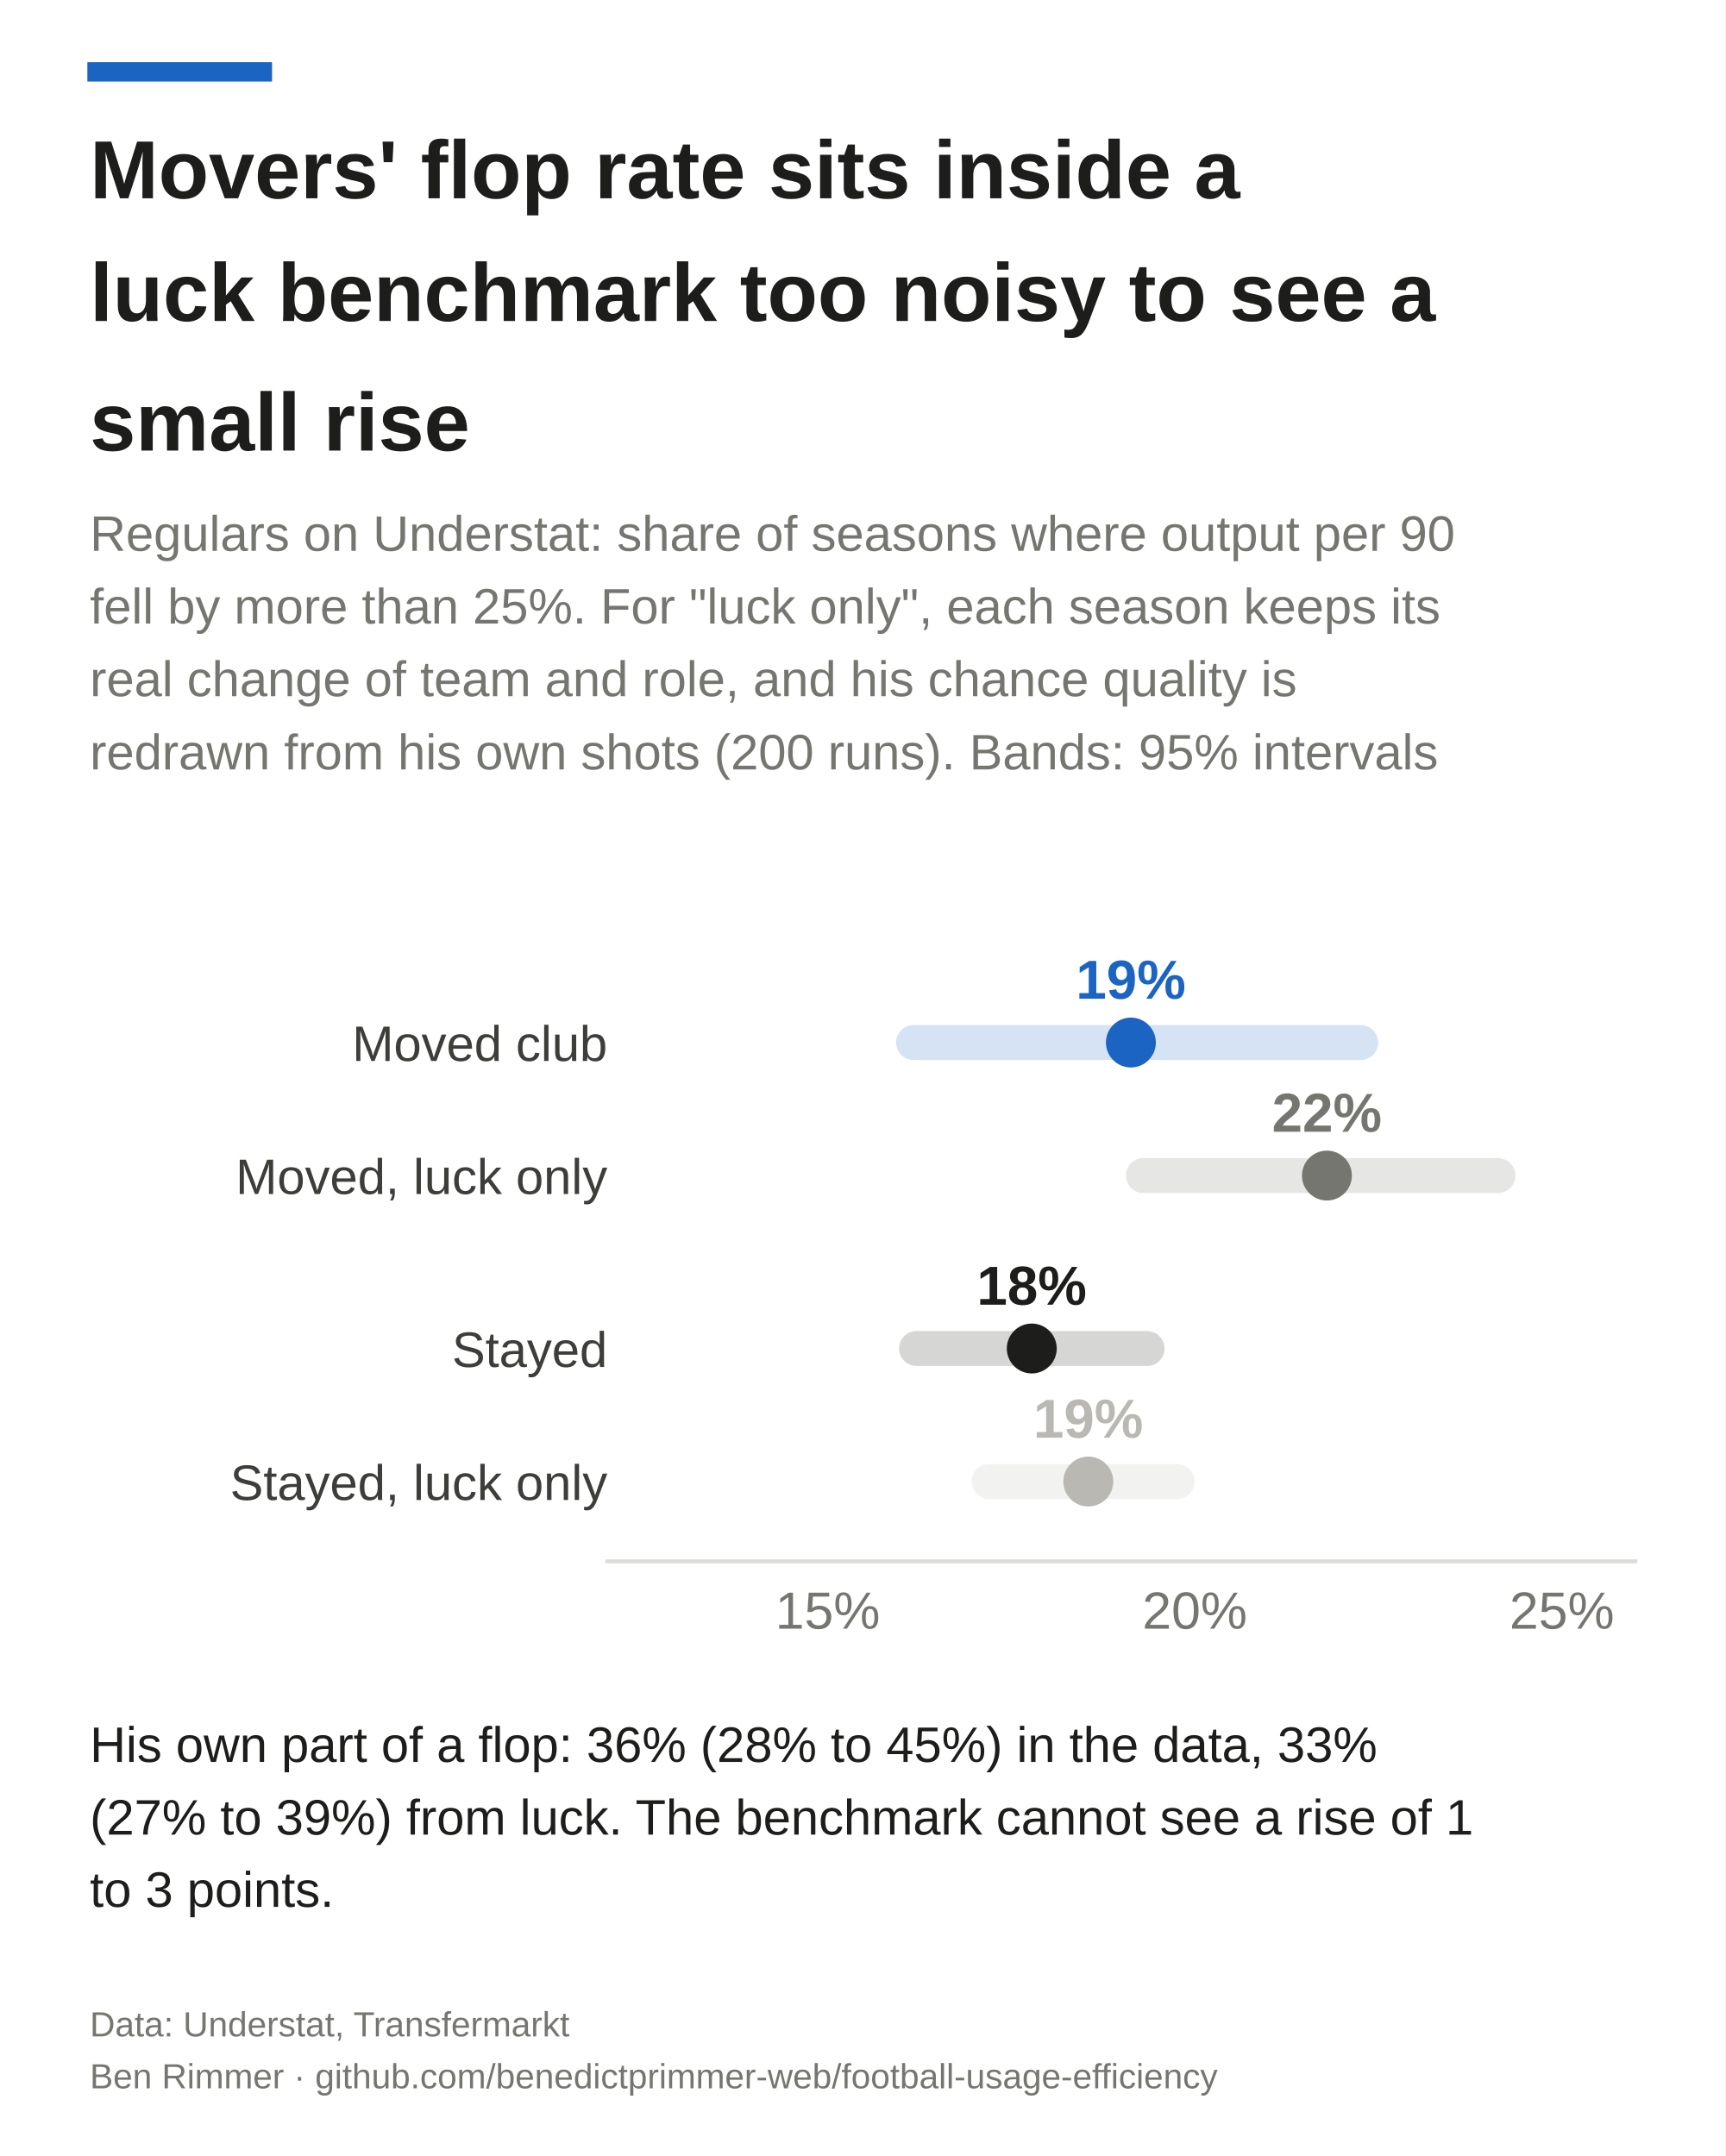
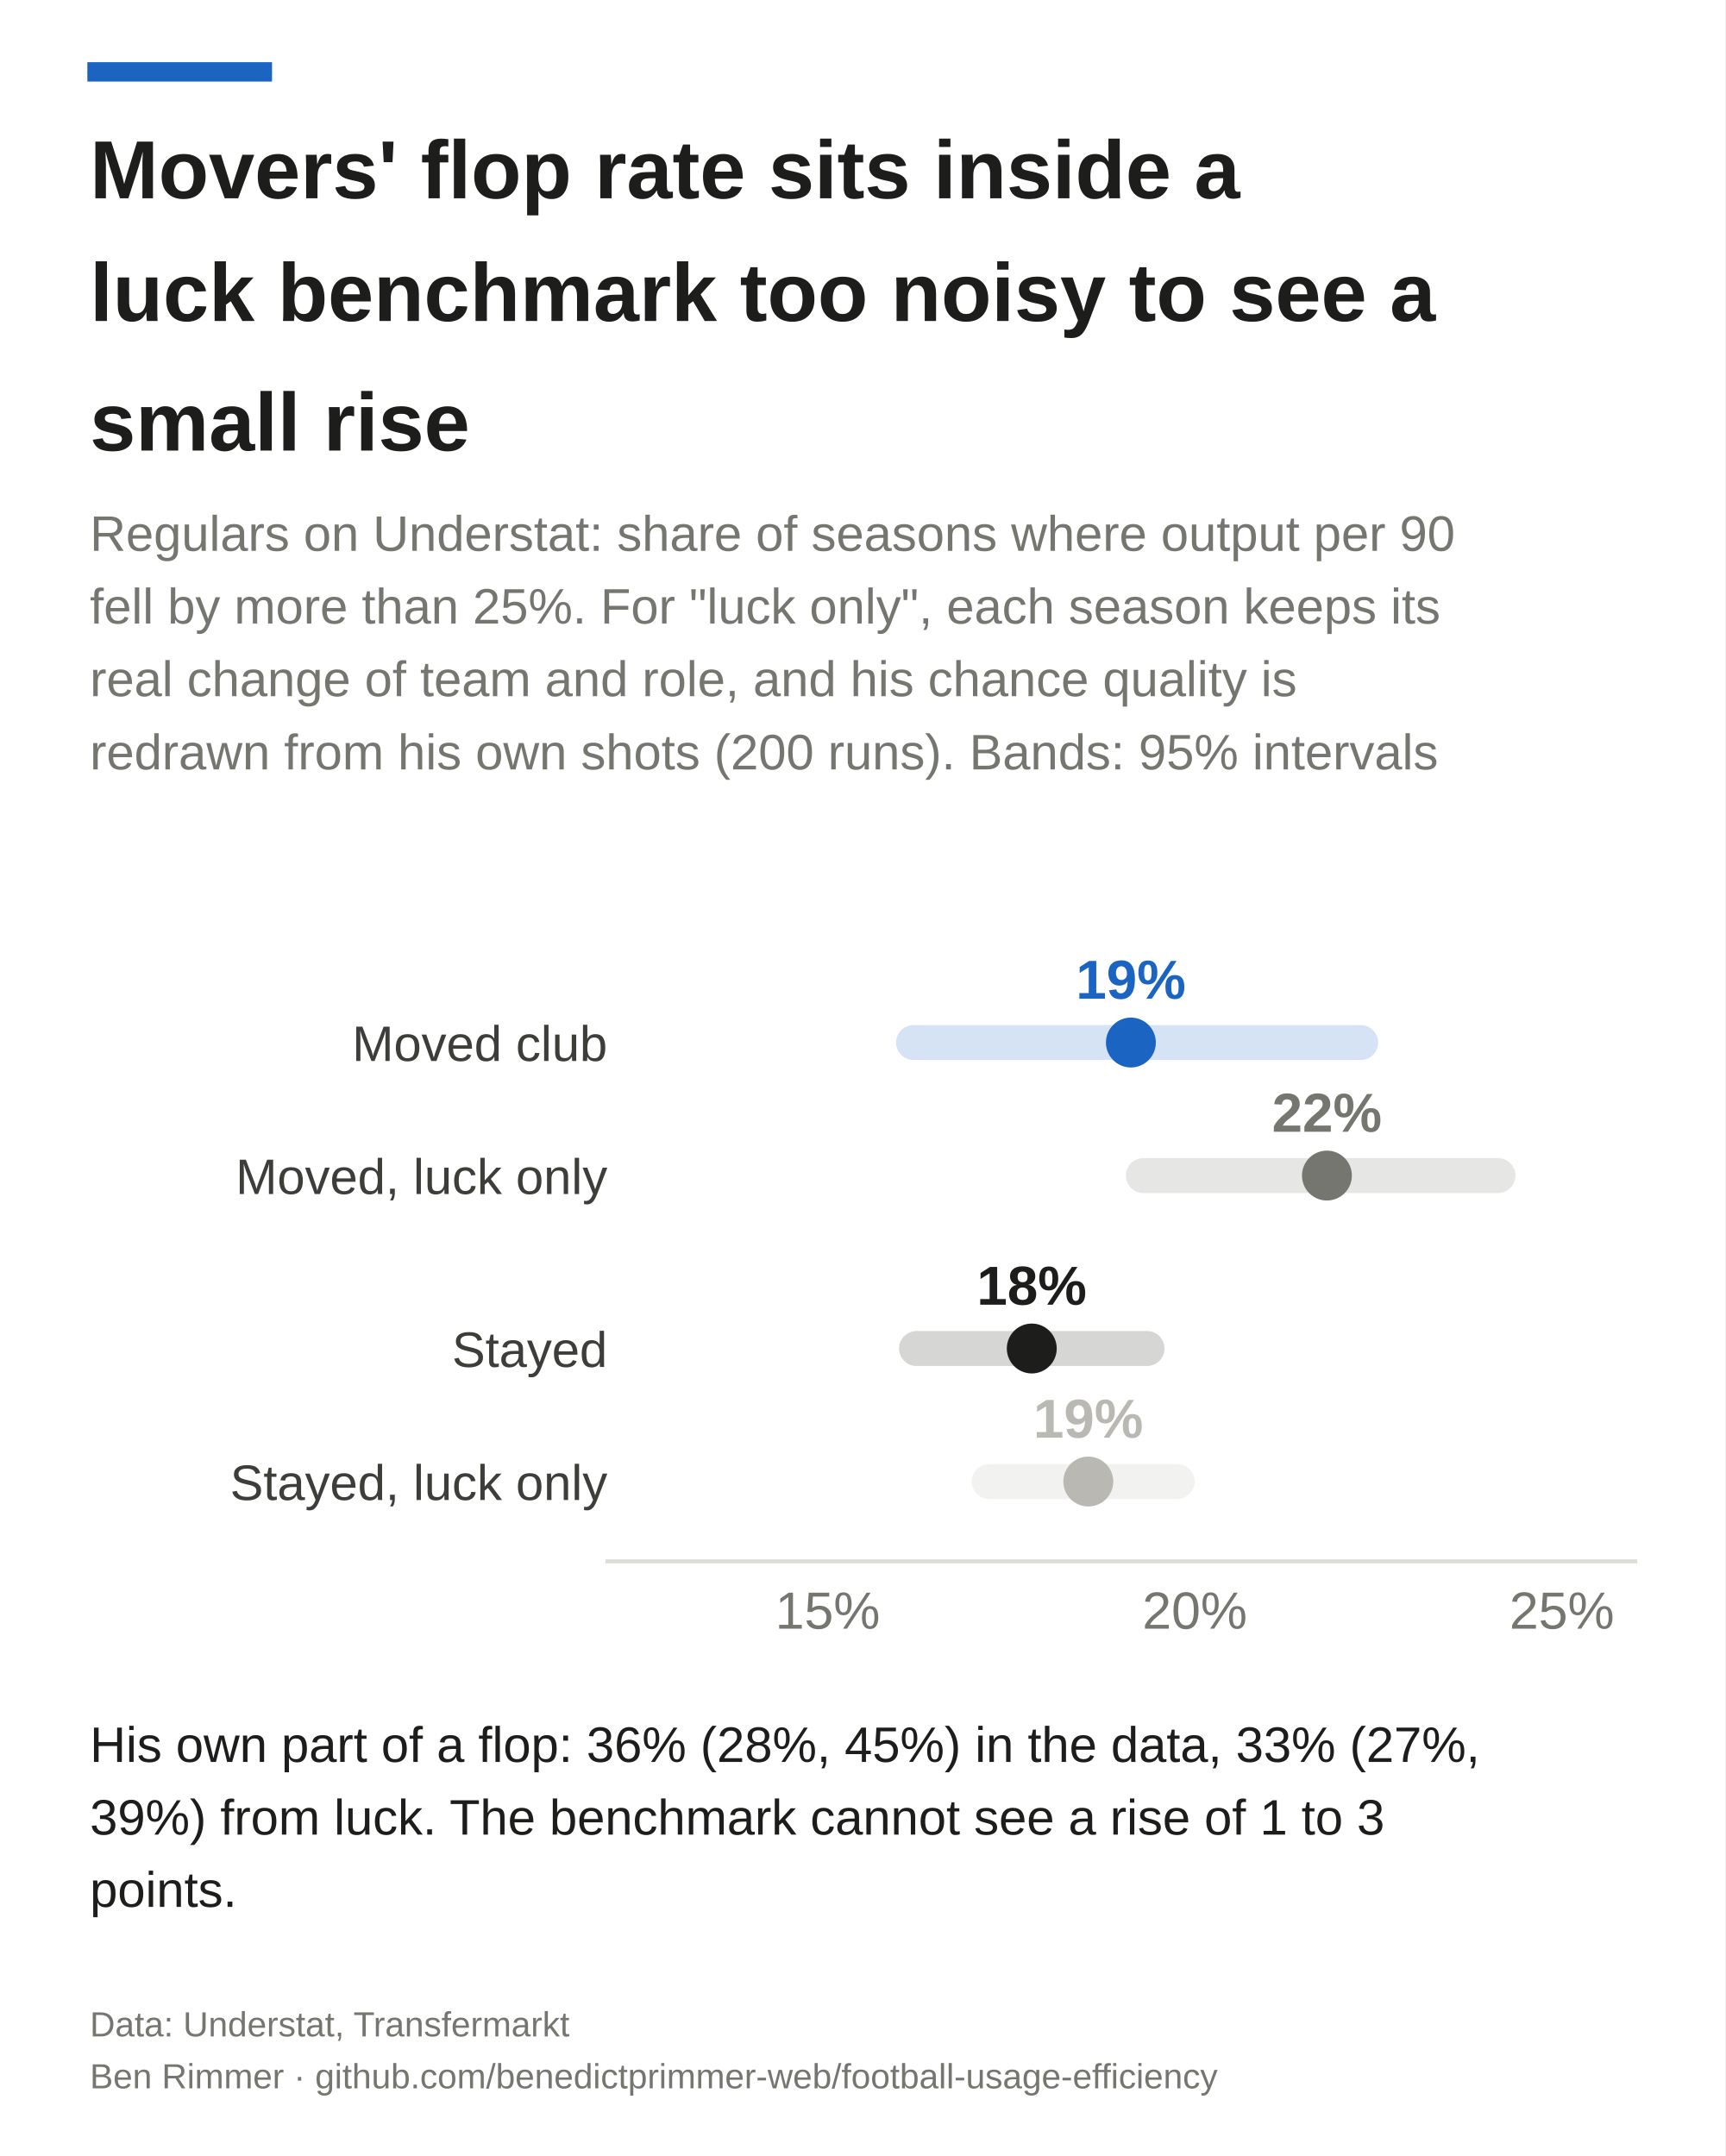
<svg xmlns="http://www.w3.org/2000/svg" xmlns:xlink="http://www.w3.org/1999/xlink" width="345.6pt" height="432pt" viewBox="0 0 345.6 432" version="1.1">
  <defs>
    <style type="text/css">*{stroke-linejoin: round; stroke-linecap: butt}</style>
  </defs>
  <g id="figure_1">
    <g id="patch_1">
      <path d="M 0 432  L 345.6 432  L 345.6 0  L 0 0  z " style="fill: #ffffff" />
    </g>
    <g id="axes_1">
      <g id="patch_2">
        <path d="M 121.68 312.85  L 327.6 312.85  L 327.6 187.57  L 121.68 187.57  z " style="fill: #ffffff" />
      </g>
      <g id="matplotlib.axis_1">
        <g id="xtick_1">
          <g id="line2d_1" />
          <g id="text_1">
            <text style="font-size: 10.5px; font-family: 'Helvetica Neue', 'Arial', 'DejaVu Sans'; text-anchor: middle; fill: #767671" x="165.806" y="326.346" transform="rotate(-0 165.8057 326.346)">15%</text>
          </g>
        </g>
        <g id="xtick_2">
          <g id="line2d_2" />
          <g id="text_2">
            <text style="font-size: 10.5px; font-family: 'Helvetica Neue', 'Arial', 'DejaVu Sans'; text-anchor: middle; fill: #767671" x="239.349" y="326.346" transform="rotate(-0 239.3486 326.346)">20%</text>
          </g>
        </g>
        <g id="xtick_3">
          <g id="line2d_3" />
          <g id="text_3">
            <text style="font-size: 10.5px; font-family: 'Helvetica Neue', 'Arial', 'DejaVu Sans'; text-anchor: middle; fill: #767671" x="312.891" y="326.346" transform="rotate(-0 312.8914 326.346)">25%</text>
          </g>
        </g>
      </g>
      <g id="matplotlib.axis_2" />
      <g id="line2d_4">
        <path d="M 183.015 208.894  L 272.59 208.894  " clip-path="url(#pf47d5cc332)" style="fill: none; stroke: #1b64c2; stroke-opacity: 0.18; stroke-width: 7; stroke-linecap: round" />
      </g>
      <g id="line2d_5">
        <defs>
          <path id="mde4b343246" d="M 0 4.5  C 1.193 4.5 2.338 4.026 3.182 3.182  C 4.026 2.338 4.5 1.193 4.5 0  C 4.5 -1.193 4.026 -2.338 3.182 -3.182  C 2.338 -4.026 1.193 -4.5 0 -4.5  C -1.193 -4.5 -2.338 -4.026 -3.182 -3.182  C -4.026 -2.338 -4.5 -1.193 -4.5 0  C -4.5 1.193 -4.026 2.338 -3.182 3.182  C -2.338 4.026 -1.193 4.5 0 4.5  z " style="stroke: #1b64c2" />
        </defs>
        <g clip-path="url(#pf47d5cc332)">
          <use xlink:href="#mde4b343246" x="226.552" y="208.894" style="fill: #1b64c2; stroke: #1b64c2" />
        </g>
      </g>
      <g id="line2d_6">
        <path d="M 229.053 235.55  L 300.095 235.55  " clip-path="url(#pf47d5cc332)" style="fill: none; stroke: #767671; stroke-opacity: 0.18; stroke-width: 7; stroke-linecap: round" />
      </g>
      <g id="line2d_7">
        <defs>
          <path id="m902bc59d40" d="M 0 4.5  C 1.193 4.5 2.338 4.026 3.182 3.182  C 4.026 2.338 4.5 1.193 4.5 0  C 4.5 -1.193 4.026 -2.338 3.182 -3.182  C 2.338 -4.026 1.193 -4.5 0 -4.5  C -1.193 -4.5 -2.338 -4.026 -3.182 -3.182  C -4.026 -2.338 -4.5 -1.193 -4.5 0  C -4.5 1.193 -4.026 2.338 -3.182 3.182  C -2.338 4.026 -1.193 4.5 0 4.5  z " style="stroke: #767671" />
        </defs>
        <g clip-path="url(#pf47d5cc332)">
          <use xlink:href="#m902bc59d40" x="265.824" y="235.55" style="fill: #767671; stroke: #767671" />
        </g>
      </g>
      <g id="line2d_8">
        <path d="M 183.603 270.201  L 229.788 270.201  " clip-path="url(#pf47d5cc332)" style="fill: none; stroke: #1d1d1b; stroke-opacity: 0.18; stroke-width: 7; stroke-linecap: round" />
      </g>
      <g id="line2d_9">
        <defs>
          <path id="m2b6a40e2ac" d="M 0 4.5  C 1.193 4.5 2.338 4.026 3.182 3.182  C 4.026 2.338 4.5 1.193 4.5 0  C 4.5 -1.193 4.026 -2.338 3.182 -3.182  C 2.338 -4.026 1.193 -4.5 0 -4.5  C -1.193 -4.5 -2.338 -4.026 -3.182 -3.182  C -4.026 -2.338 -4.5 -1.193 -4.5 0  C -4.5 1.193 -4.026 2.338 -3.182 3.182  C -2.338 4.026 -1.193 4.5 0 4.5  z " style="stroke: #1d1d1b" />
        </defs>
        <g clip-path="url(#pf47d5cc332)">
          <use xlink:href="#m2b6a40e2ac" x="206.696" y="270.201" style="fill: #1d1d1b; stroke: #1d1d1b" />
        </g>
      </g>
      <g id="line2d_10">
        <path d="M 198.165 296.857  L 235.819 296.857  " clip-path="url(#pf47d5cc332)" style="fill: none; stroke: #b9b8b3; stroke-opacity: 0.18; stroke-width: 7; stroke-linecap: round" />
      </g>
      <g id="line2d_11">
        <defs>
          <path id="m57bad921ab" d="M 0 4.5  C 1.193 4.5 2.338 4.026 3.182 3.182  C 4.026 2.338 4.5 1.193 4.5 0  C 4.5 -1.193 4.026 -2.338 3.182 -3.182  C 2.338 -4.026 1.193 -4.5 0 -4.5  C -1.193 -4.5 -2.338 -4.026 -3.182 -3.182  C -4.026 -2.338 -4.5 -1.193 -4.5 0  C -4.5 1.193 -4.026 2.338 -3.182 3.182  C -2.338 4.026 -1.193 4.5 0 4.5  z " style="stroke: #b9b8b3" />
        </defs>
        <g clip-path="url(#pf47d5cc332)">
          <use xlink:href="#m57bad921ab" x="218.021" y="296.857" style="fill: #b9b8b3; stroke: #b9b8b3" />
        </g>
      </g>
      <g id="patch_3">
        <path d="M 121.68 312.85  L 327.6 312.85  " style="fill: none; stroke: #dddcd7; stroke-width: 0.8; stroke-linejoin: miter; stroke-linecap: square" />
      </g>
      <g id="text_4">
        <text style="font-weight: 700; font-size: 11px; font-family: 'Helvetica Neue', 'Arial', 'DejaVu Sans'; text-anchor: middle; fill: #1b64c2" x="226.552" y="200.11" transform="rotate(-0 226.5521 200.11)">19%</text>
      </g>
      <g id="text_5">
        <text style="font-size: 10px; font-family: 'Helvetica Neue', 'Arial', 'DejaVu Sans'; text-anchor: end; fill: #3d3d3a" x="121.68" y="212.589" transform="rotate(-0 121.68 212.5893)">Moved club  </text>
      </g>
      <g id="text_6">
        <text style="font-weight: 700; font-size: 11px; font-family: 'Helvetica Neue', 'Arial', 'DejaVu Sans'; text-anchor: middle; fill: #767671" x="265.824" y="226.765" transform="rotate(-0 265.824 226.7653)">22%</text>
      </g>
      <g id="text_7">
        <text style="font-size: 10px; font-family: 'Helvetica Neue', 'Arial', 'DejaVu Sans'; text-anchor: end; fill: #3d3d3a" x="121.68" y="239.245" transform="rotate(-0 121.68 239.2446)">Moved, luck only  </text>
      </g>
      <g id="text_8">
        <text style="font-weight: 700; font-size: 11px; font-family: 'Helvetica Neue', 'Arial', 'DejaVu Sans'; text-anchor: middle; fill: #1d1d1b" x="206.696" y="261.417" transform="rotate(-0 206.6955 261.4172)">18%</text>
      </g>
      <g id="text_9">
        <text style="font-size: 10px; font-family: 'Helvetica Neue', 'Arial', 'DejaVu Sans'; text-anchor: end; fill: #3d3d3a" x="121.68" y="273.896" transform="rotate(-0 121.68 273.8965)">Stayed  </text>
      </g>
      <g id="text_10">
        <text style="font-weight: 700; font-size: 11px; font-family: 'Helvetica Neue', 'Arial', 'DejaVu Sans'; text-anchor: middle; fill: #b9b8b3" x="218.021" y="288.073" transform="rotate(-0 218.0211 288.0725)">19%</text>
      </g>
      <g id="text_11">
        <text style="font-size: 10px; font-family: 'Helvetica Neue', 'Arial', 'DejaVu Sans'; text-anchor: end; fill: #3d3d3a" x="121.68" y="300.552" transform="rotate(-0 121.68 300.5518)">Stayed, luck only  </text>
      </g>
    </g>
    <g id="patch_4">
      <path d="M 18 15.84  L 54 15.84  L 54 12.96  L 18 12.96  z " style="fill: #1b64c2; stroke: #1b64c2; stroke-linejoin: miter" />
    </g>
    <g id="text_12">
      <text style="font-weight: 700; font-size: 16.5px; font-family: 'Helvetica Neue', 'Arial', 'DejaVu Sans'; fill: #1d1d1b" transform="translate(18 39.73078)">Movers' flop rate sits inside a</text>
      <text style="font-weight: 700; font-size: 16.5px; font-family: 'Helvetica Neue', 'Arial', 'DejaVu Sans'; fill: #1d1d1b" transform="translate(18 64.31578)">luck benchmark too noisy to see a</text>
      <text style="font-weight: 700; font-size: 16.5px; font-family: 'Helvetica Neue', 'Arial', 'DejaVu Sans'; fill: #1d1d1b" transform="translate(18 90.28652)">small rise</text>
    </g>
    <g id="text_13">
      <text style="font-size: 10px; font-family: 'Helvetica Neue', 'Arial', 'DejaVu Sans'; fill: #767671" transform="translate(18 110.3761)">Regulars on Understat: share of seasons where output per 90</text>
      <text style="font-size: 10px; font-family: 'Helvetica Neue', 'Arial', 'DejaVu Sans'; fill: #767671" transform="translate(18 124.9488)">fell by more than 25%. For "luck only", each season keeps its</text>
      <text style="font-size: 10px; font-family: 'Helvetica Neue', 'Arial', 'DejaVu Sans'; fill: #767671" transform="translate(18 139.5011)">real change of team and role, and his chance quality is</text>
      <text style="font-size: 10px; font-family: 'Helvetica Neue', 'Arial', 'DejaVu Sans'; fill: #767671" transform="translate(18 154.1683)">redrawn from his own shots (200 runs). Bands: 95% intervals</text>
    </g>
    <g id="text_14">
      <text style="font-size: 7px; font-family: 'Helvetica Neue', 'Arial', 'DejaVu Sans'; fill: #767671" transform="translate(18 408.0341)">Data: Understat, Transfermarkt</text>
      <text style="font-size: 7px; font-family: 'Helvetica Neue', 'Arial', 'DejaVu Sans'; fill: #767671" transform="translate(18 418.4458)">Ben Rimmer · github.com/benedictprimmer-web/football-usage-efficiency</text>
    </g>
    <g id="text_15">
-       <text style="font-size: 10px; font-family: 'Helvetica Neue', 'Arial', 'DejaVu Sans'; fill: #1d1d1b" transform="translate(18 353.0408)">His own part of a flop: 36% (28% to 45%) in the data, 33%</text>
-       <text style="font-size: 10px; font-family: 'Helvetica Neue', 'Arial', 'DejaVu Sans'; fill: #1d1d1b" transform="translate(18 367.6033)">(27% to 39%) from luck. The benchmark cannot see a rise of 1</text>
-       <text style="font-size: 10px; font-family: 'Helvetica Neue', 'Arial', 'DejaVu Sans'; fill: #1d1d1b" transform="translate(18 382.0814)">to 3 points.</text>
+       <text style="font-size: 10px; font-family: 'Helvetica Neue', 'Arial', 'DejaVu Sans'; fill: #1d1d1b" transform="translate(18 353.0408)">His own part of a flop: 36% (28%, 45%) in the data, 33% (27%,</text>
+       <text style="font-size: 10px; font-family: 'Helvetica Neue', 'Arial', 'DejaVu Sans'; fill: #1d1d1b" transform="translate(18 367.6033)">39%) from luck. The benchmark cannot see a rise of 1 to 3</text>
+       <text style="font-size: 10px; font-family: 'Helvetica Neue', 'Arial', 'DejaVu Sans'; fill: #1d1d1b" transform="translate(18 382.0814)">points.</text>
    </g>
  </g>
  <defs>
    <clipPath id="pf47d5cc332">
      <rect x="121.68" y="187.57" width="205.92" height="125.28" />
    </clipPath>
  </defs>
</svg>
